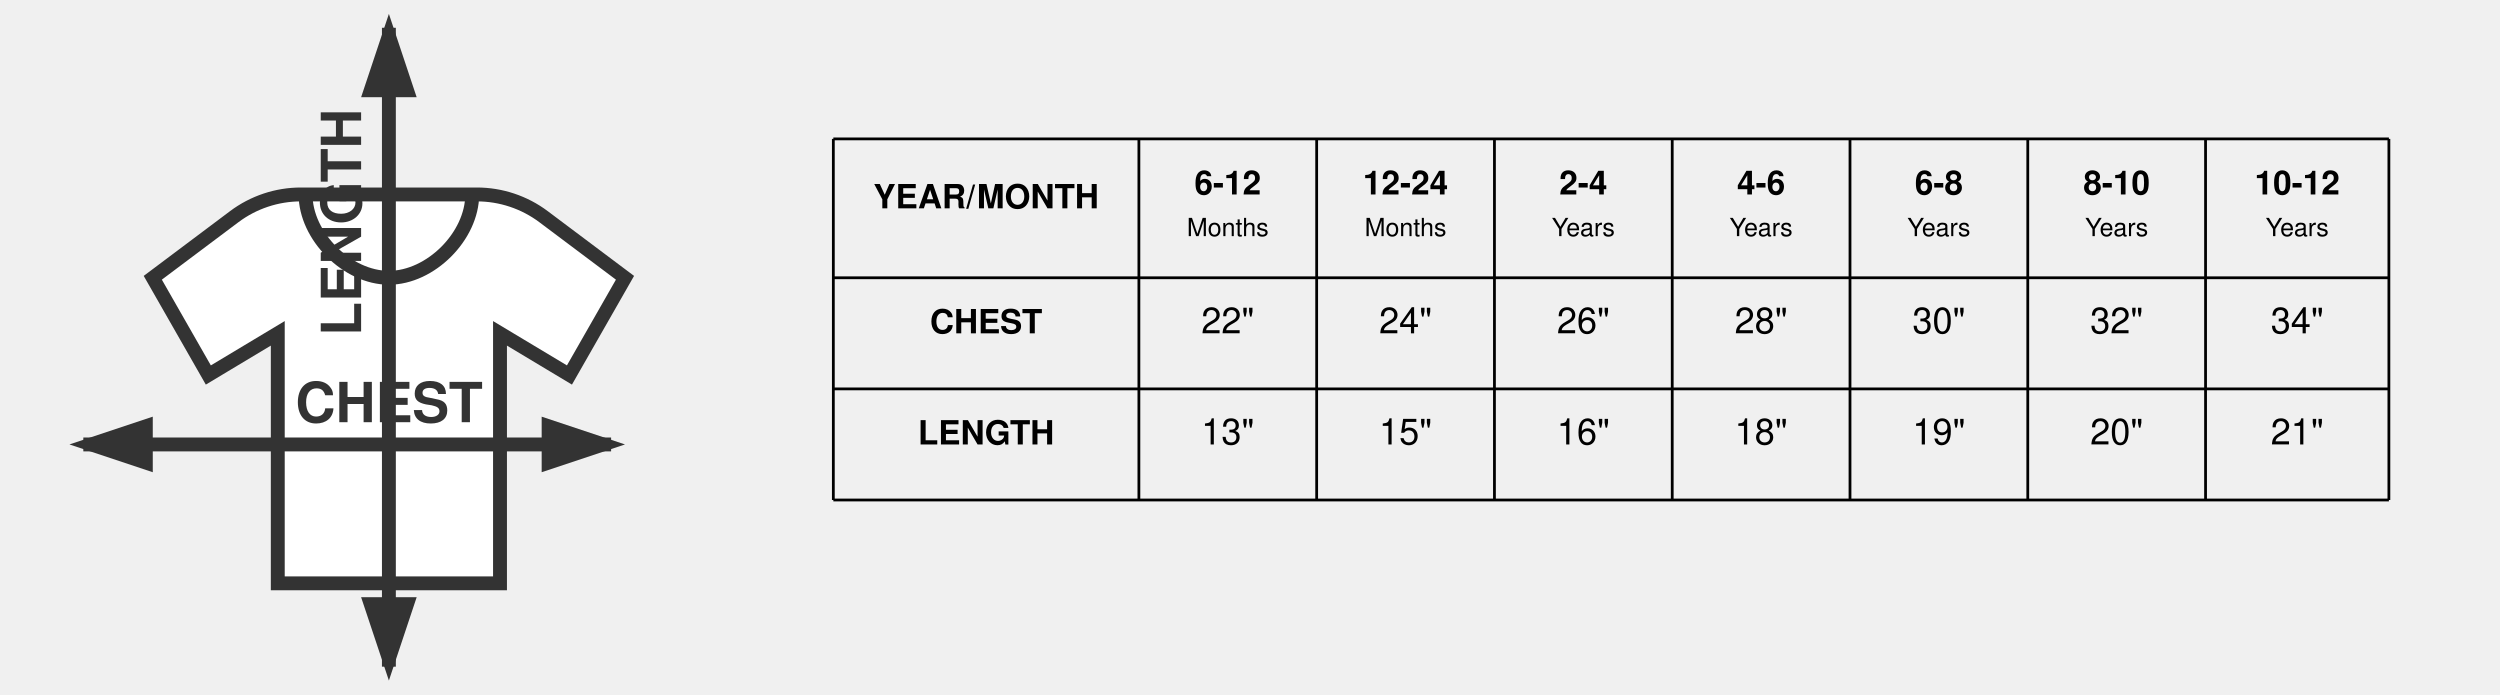
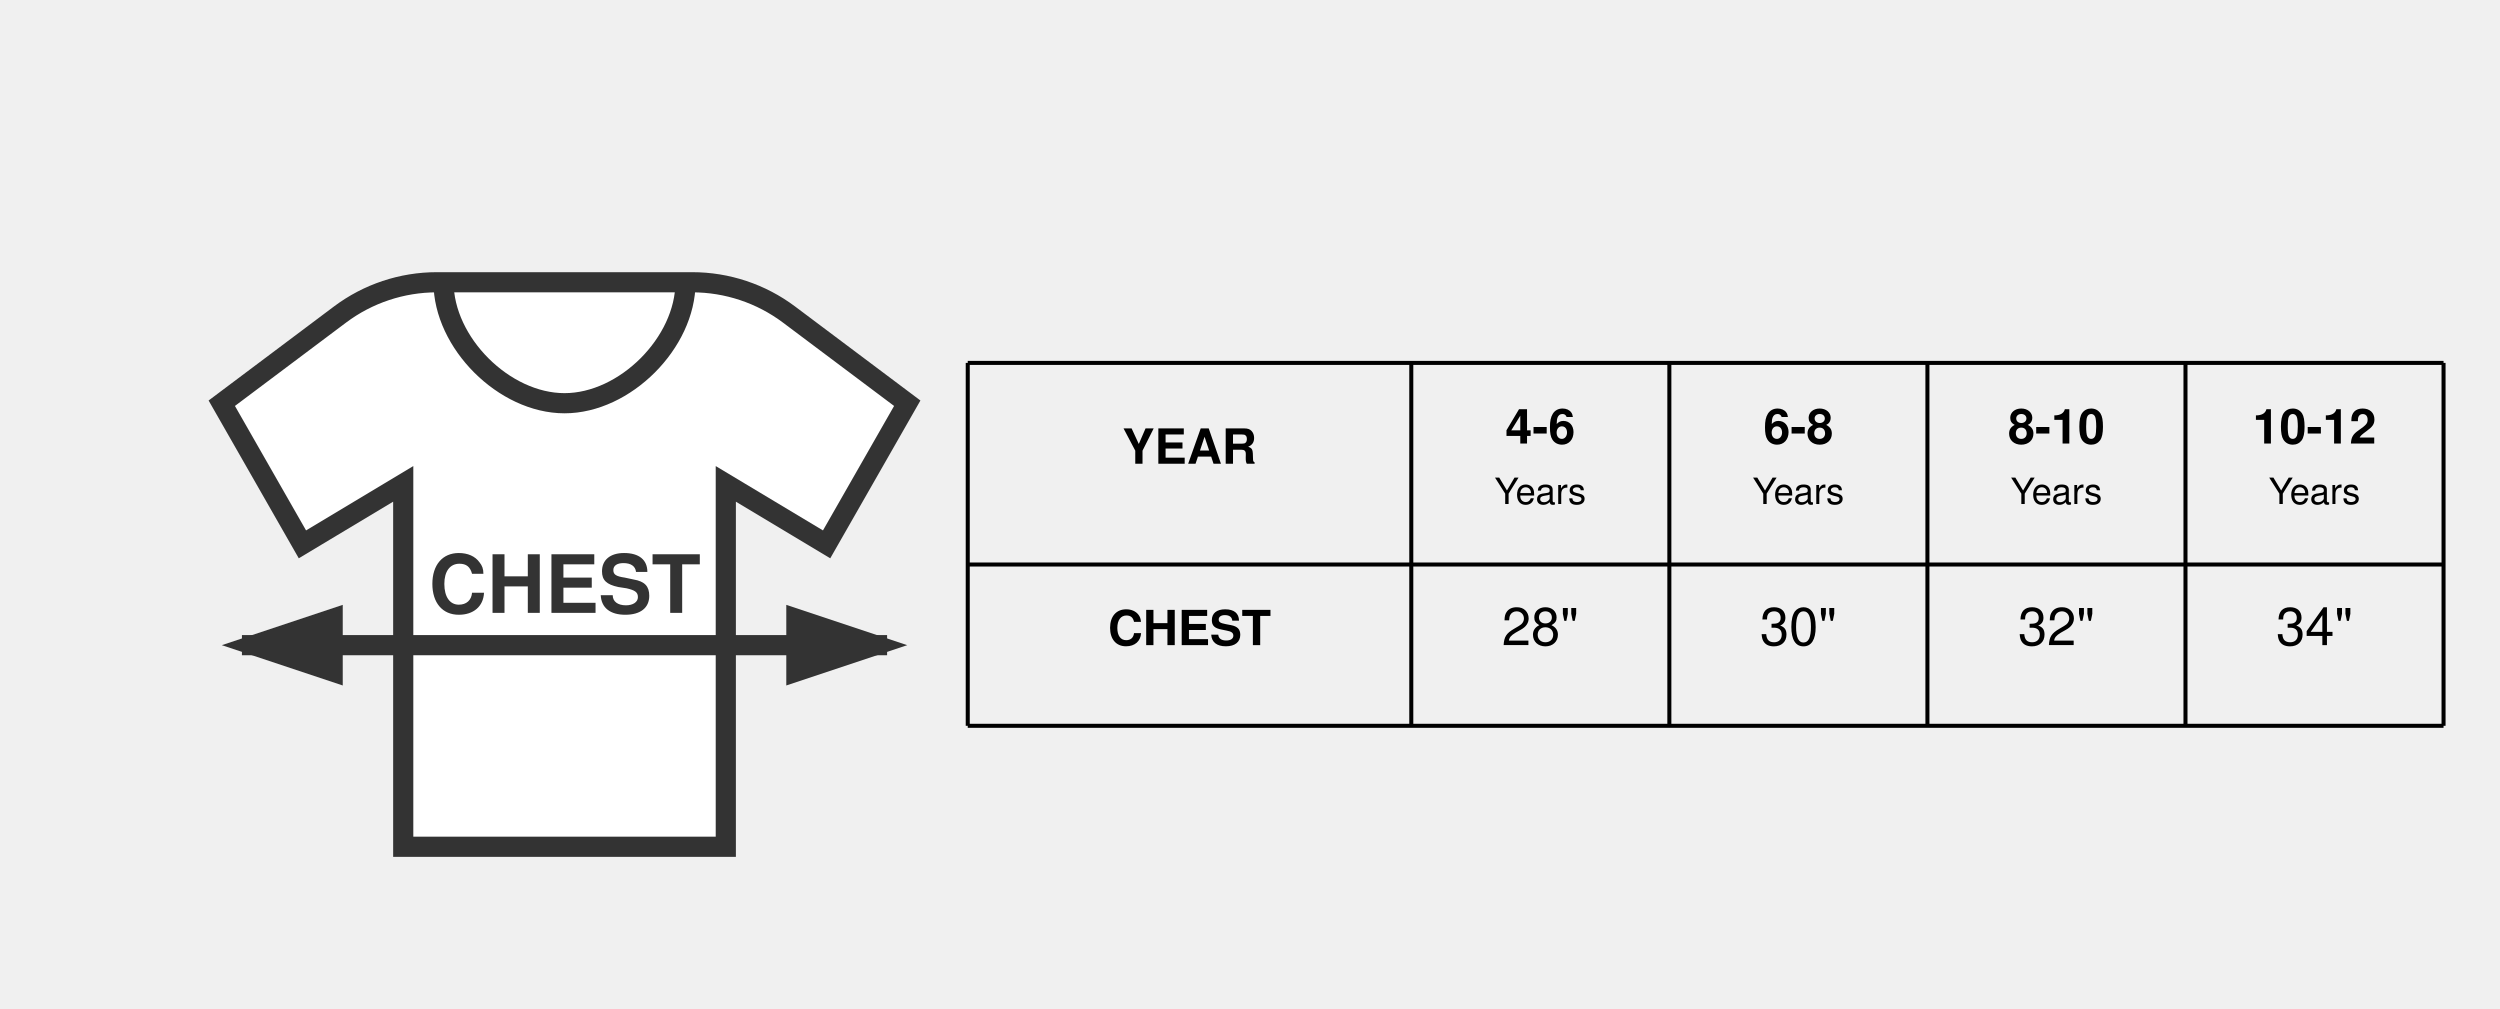
- <svg xmlns="http://www.w3.org/2000/svg" version="1.1" viewBox="0 0 900 250" width="900" height="250">
+ <svg xmlns="http://www.w3.org/2000/svg" version="1.1" viewBox="0 0 620 250" width="620" height="250">
  <defs>
    <style>
      /* Global Font */
      text { font-family: 'Helvetica', 'Arial', sans-serif; }

      /* T-Shirt Styles */
      .tshirt-fill { fill: #ffffff; stroke: #333333; stroke-width: 0.5; }
      
      /* Measurement Arrows */
      .arrow-line { stroke: #333333; stroke-width: 0.5; }
      .arrow-text { font-size: 2px; fill: #333333; font-weight: bold; }
      
      /* Table Styles */
      .table-line { stroke: #000000; stroke-width: 1; fill: none; }
      .table-text { font-size: 13px; fill: #000000; text-anchor: middle; alignment-baseline: middle; }
      .table-header { font-weight: bold; font-size: 12px; }
-       .table-sub { font-size: 9px; font-weight: normal; } /* For "Months/Years" text */
+       .table-sub { font-size: 9px; font-weight: normal; } 
    </style>
    <marker id="arrowhead-end" markerWidth="6" markerHeight="4" refX="5" refY="2" orient="auto">
      <polygon points="0 0, 6 2, 0 4" fill="#333333" />
    </marker>
    <marker id="arrowhead-start" markerWidth="6" markerHeight="4" refX="1" refY="2" orient="auto">
      <polygon points="6 0, 0 2, 6 4" fill="#333333" />
    </marker>
  </defs>
  <g id="left-column-tshirt" transform="translate(20, 20) scale(10)">
    <path class="tshirt-fill" d="M9 5h-.167c-.865 0-1.708.281-2.4.8L3.5 8l2 3.5L8 10v9h8v-9l2.5 1.5 2-3.5-2.933-2.2c-.692-.519-1.535-.8-2.4-.8H15M9 5c0 1.5 1.5 3 3 3s3-1.5 3-3M9 5h6" />
-     <line x1="1" y1="14" x2="20" y2="14" class="arrow-line" marker-start="url(#arrowhead-start)" marker-end="url(#arrowhead-end)" />
+     <line x1="4" y1="14" x2="20" y2="14" class="arrow-line" marker-start="url(#arrowhead-start)" marker-end="url(#arrowhead-end)" />
    <text x="12" y="13.2" text-anchor="middle" class="arrow-text">CHEST</text>
-     <line x1="12" y1="-1" x2="12" y2="22" class="arrow-line" marker-start="url(#arrowhead-start)" marker-end="url(#arrowhead-end)" />
-     <text x="17" y="12" text-anchor="middle" transform="rotate(-90, 11, 12)" class="arrow-text">LENGTH</text>
  </g>
-   <g transform="translate(300, 50)">
-     <line x1="0" y1="0" x2="560" y2="0" class="table-line" stroke-width="2" />
-     <line x1="0" y1="50" x2="560" y2="50" class="table-line" />
-     <line x1="0" y1="90" x2="560" y2="90" class="table-line" />
-     <line x1="0" y1="130" x2="560" y2="130" class="table-line" stroke-width="2" />
-     <line x1="0" y1="0" x2="0" y2="130" class="table-line" stroke-width="2" />
-     <line x1="110" y1="0" x2="110" y2="130" class="table-line" />
-     <line x1="174" y1="0" x2="174" y2="130" class="table-line" />
-     <line x1="238" y1="0" x2="238" y2="130" class="table-line" />
-     <line x1="302" y1="0" x2="302" y2="130" class="table-line" />
-     <line x1="366" y1="0" x2="366" y2="130" class="table-line" />
-     <line x1="430" y1="0" x2="430" y2="130" class="table-line" />
-     <line x1="494" y1="0" x2="494" y2="130" class="table-line" />
-     <line x1="560" y1="0" x2="560" y2="130" class="table-line" stroke-width="2" />
-     <text x="55" y="25" class="table-text table-header">YEAR/MONTH</text>
-     <text x="142" y="20" class="table-text table-header">6-12</text>
-     <text x="142" y="35" class="table-text table-sub">Months</text>
-     <text x="206" y="20" class="table-text table-header">12-24</text>
-     <text x="206" y="35" class="table-text table-sub">Months</text>
-     <text x="270" y="20" class="table-text table-header">2-4</text>
+   <g transform="translate(240, 90)">
+     <line x1="0" y1="0" x2="366" y2="0" class="table-line" stroke-width="2" />
+     <line x1="0" y1="50" x2="366" y2="50" class="table-line" />
+     <line x1="0" y1="90" x2="366" y2="90" class="table-line" stroke-width="2" />
+     <line x1="0" y1="0" x2="0" y2="90" class="table-line" stroke-width="2" />
+     <line x1="110" y1="0" x2="110" y2="90" class="table-line" />
+     <line x1="174" y1="0" x2="174" y2="90" class="table-line" />
+     <line x1="238" y1="0" x2="238" y2="90" class="table-line" />
+     <line x1="302" y1="0" x2="302" y2="90" class="table-line" />
+     <line x1="366" y1="0" x2="366" y2="90" class="table-line" stroke-width="2" />
+     <text x="55" y="25" class="table-text table-header">YEAR</text>
+     <text x="142" y="20" class="table-text table-header">4-6</text>
+     <text x="142" y="35" class="table-text table-sub">Years</text>
+     <text x="206" y="20" class="table-text table-header">6-8</text>
+     <text x="206" y="35" class="table-text table-sub">Years</text>
+     <text x="270" y="20" class="table-text table-header">8-10</text>
    <text x="270" y="35" class="table-text table-sub">Years</text>
-     <text x="334" y="20" class="table-text table-header">4-6</text>
+     <text x="334" y="20" class="table-text table-header">10-12</text>
    <text x="334" y="35" class="table-text table-sub">Years</text>
-     <text x="398" y="20" class="table-text table-header">6-8</text>
-     <text x="398" y="35" class="table-text table-sub">Years</text>
-     <text x="462" y="20" class="table-text table-header">8-10</text>
-     <text x="462" y="35" class="table-text table-sub">Years</text>
-     <text x="527" y="20" class="table-text table-header">10-12</text>
-     <text x="527" y="35" class="table-text table-sub">Years</text>
    <text x="55" y="70" class="table-text table-header">CHEST</text>
-     <text x="142" y="70" class="table-text">22"</text>
-     <text x="206" y="70" class="table-text">24"</text>
-     <text x="270" y="70" class="table-text">26"</text>
-     <text x="334" y="70" class="table-text">28"</text>
-     <text x="398" y="70" class="table-text">30"</text>
-     <text x="462" y="70" class="table-text">32"</text>
-     <text x="527" y="70" class="table-text">34"</text>
-     <text x="55" y="110" class="table-text table-header">LENGTH</text>
-     <text x="142" y="110" class="table-text">13"</text>
-     <text x="206" y="110" class="table-text">15"</text>
-     <text x="270" y="110" class="table-text">16"</text>
-     <text x="334" y="110" class="table-text">18"</text>
-     <text x="398" y="110" class="table-text">19"</text>
-     <text x="462" y="110" class="table-text">20"</text>
-     <text x="527" y="110" class="table-text">21"</text>
+     <text x="142" y="70" class="table-text">28"</text>
+     <text x="206" y="70" class="table-text">30"</text>
+     <text x="270" y="70" class="table-text">32"</text>
+     <text x="334" y="70" class="table-text">34"</text>
  </g>
</svg>
